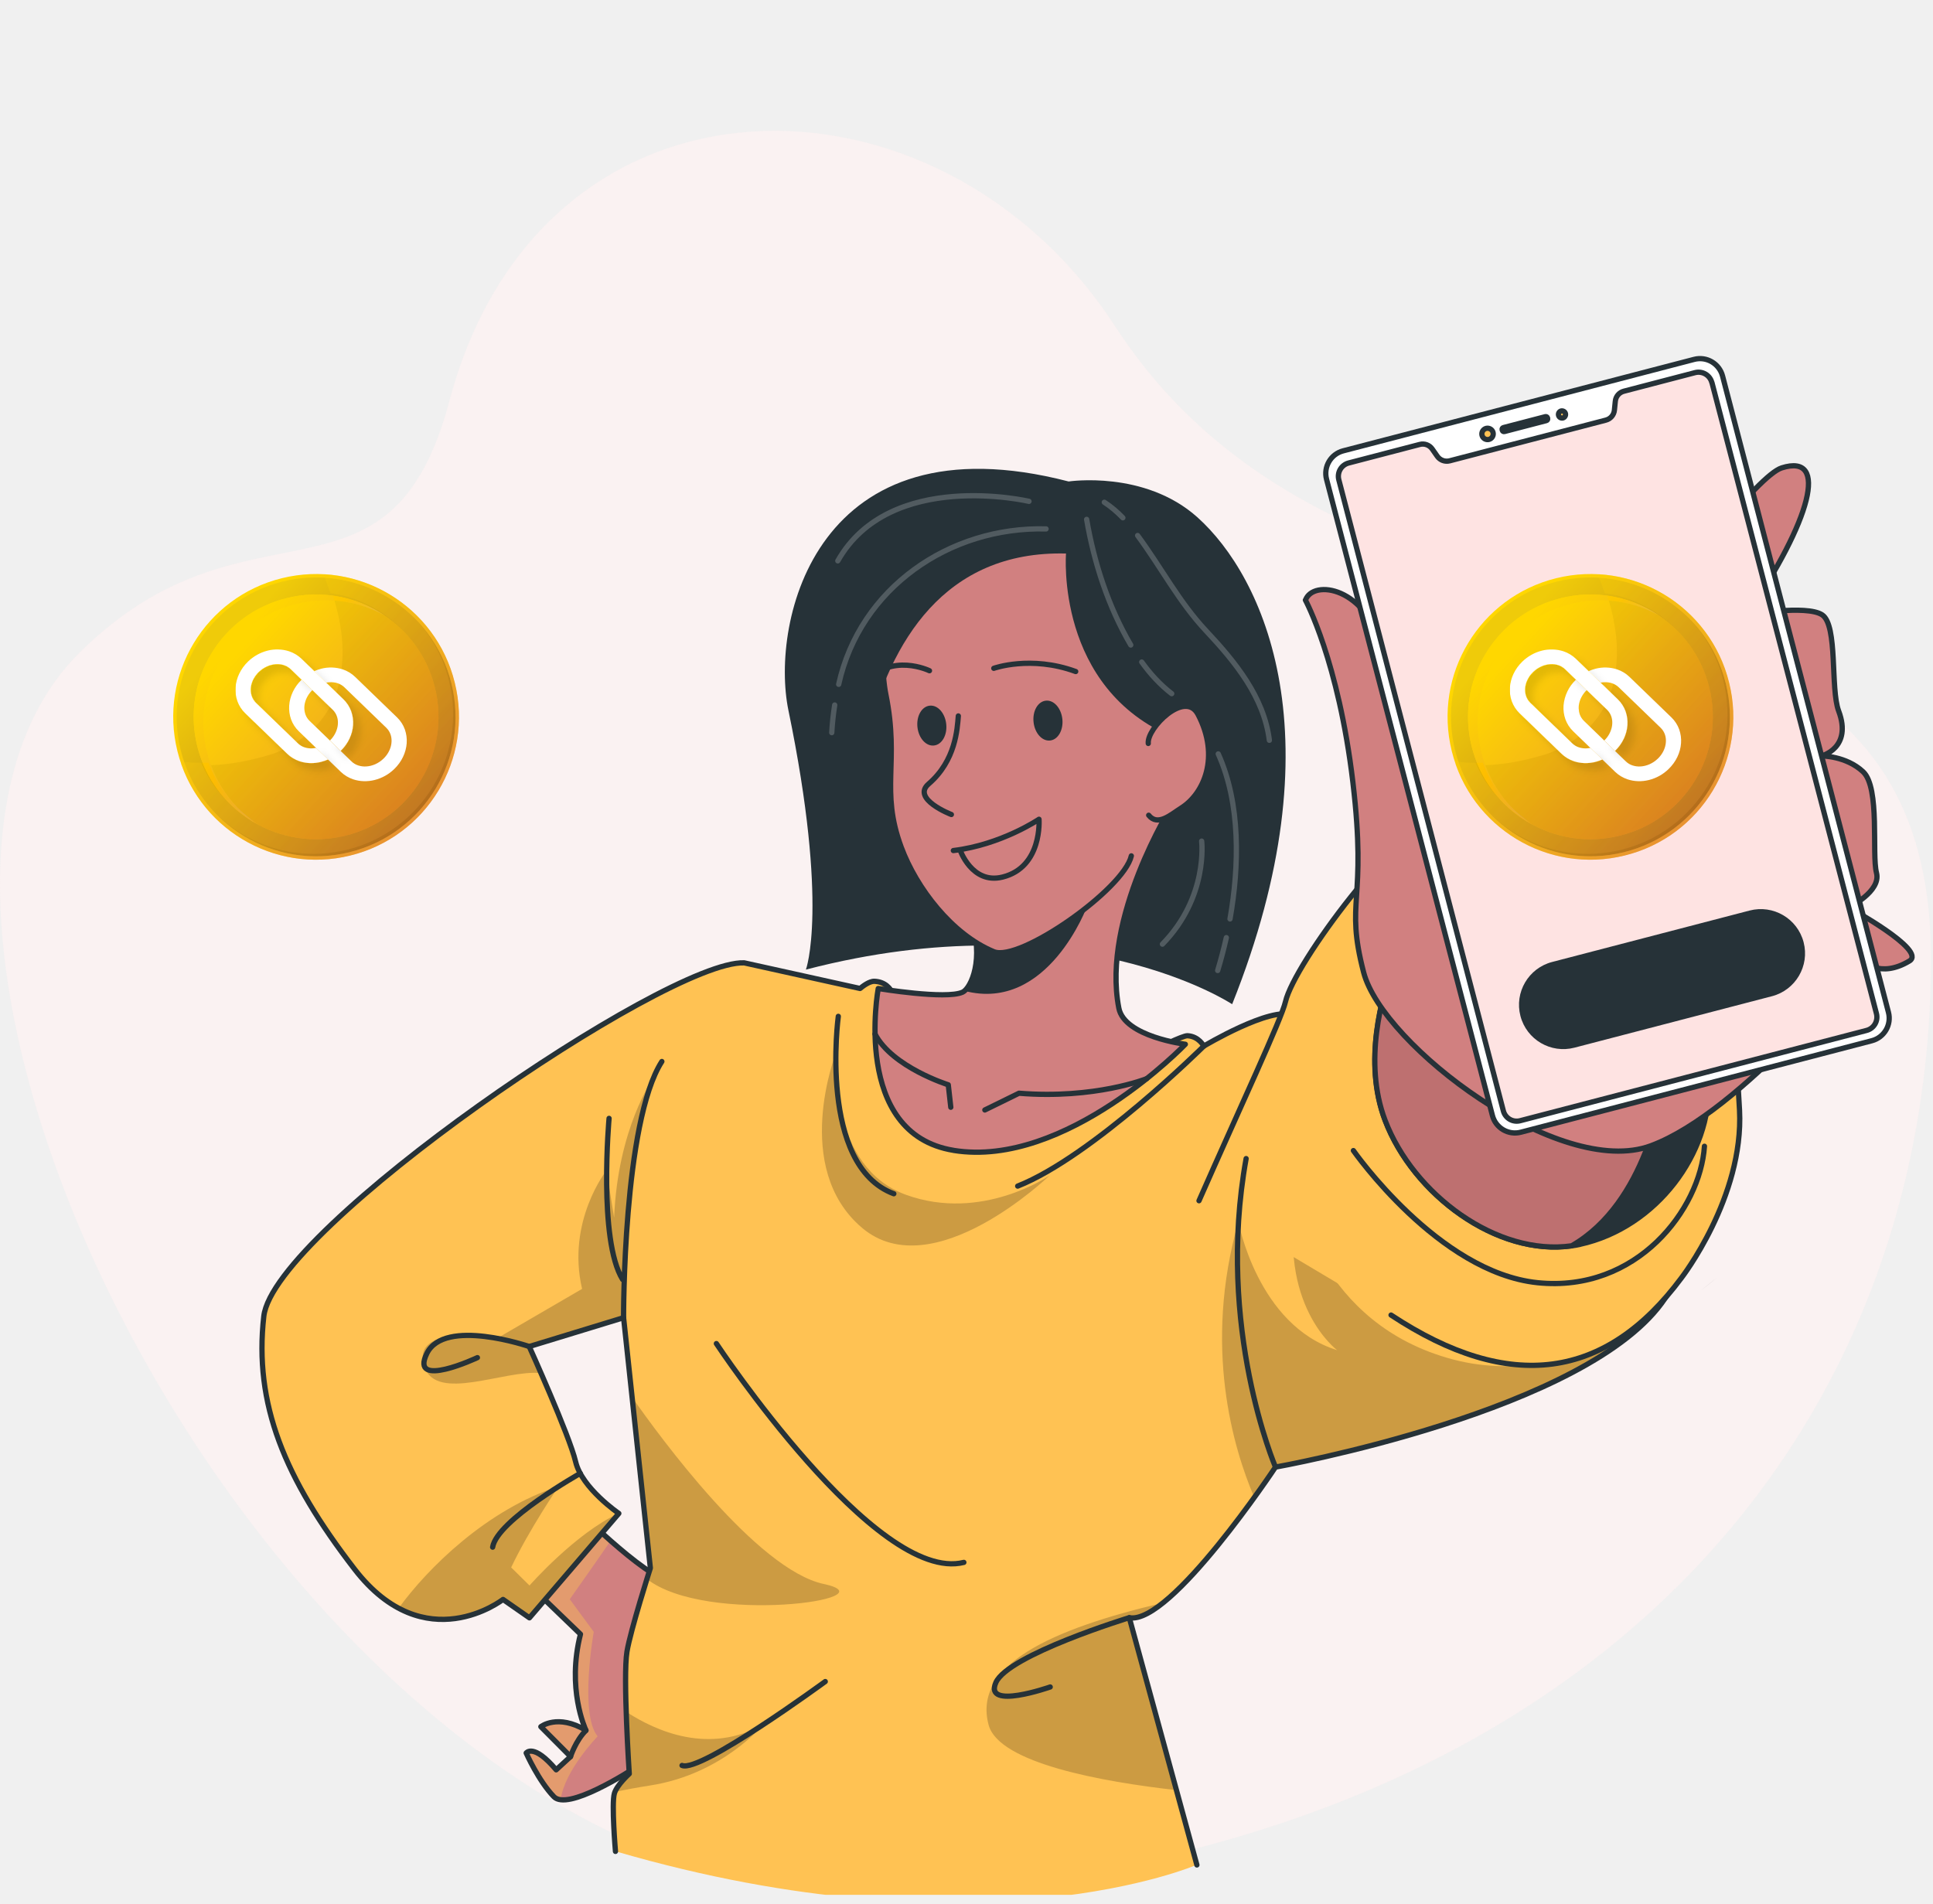
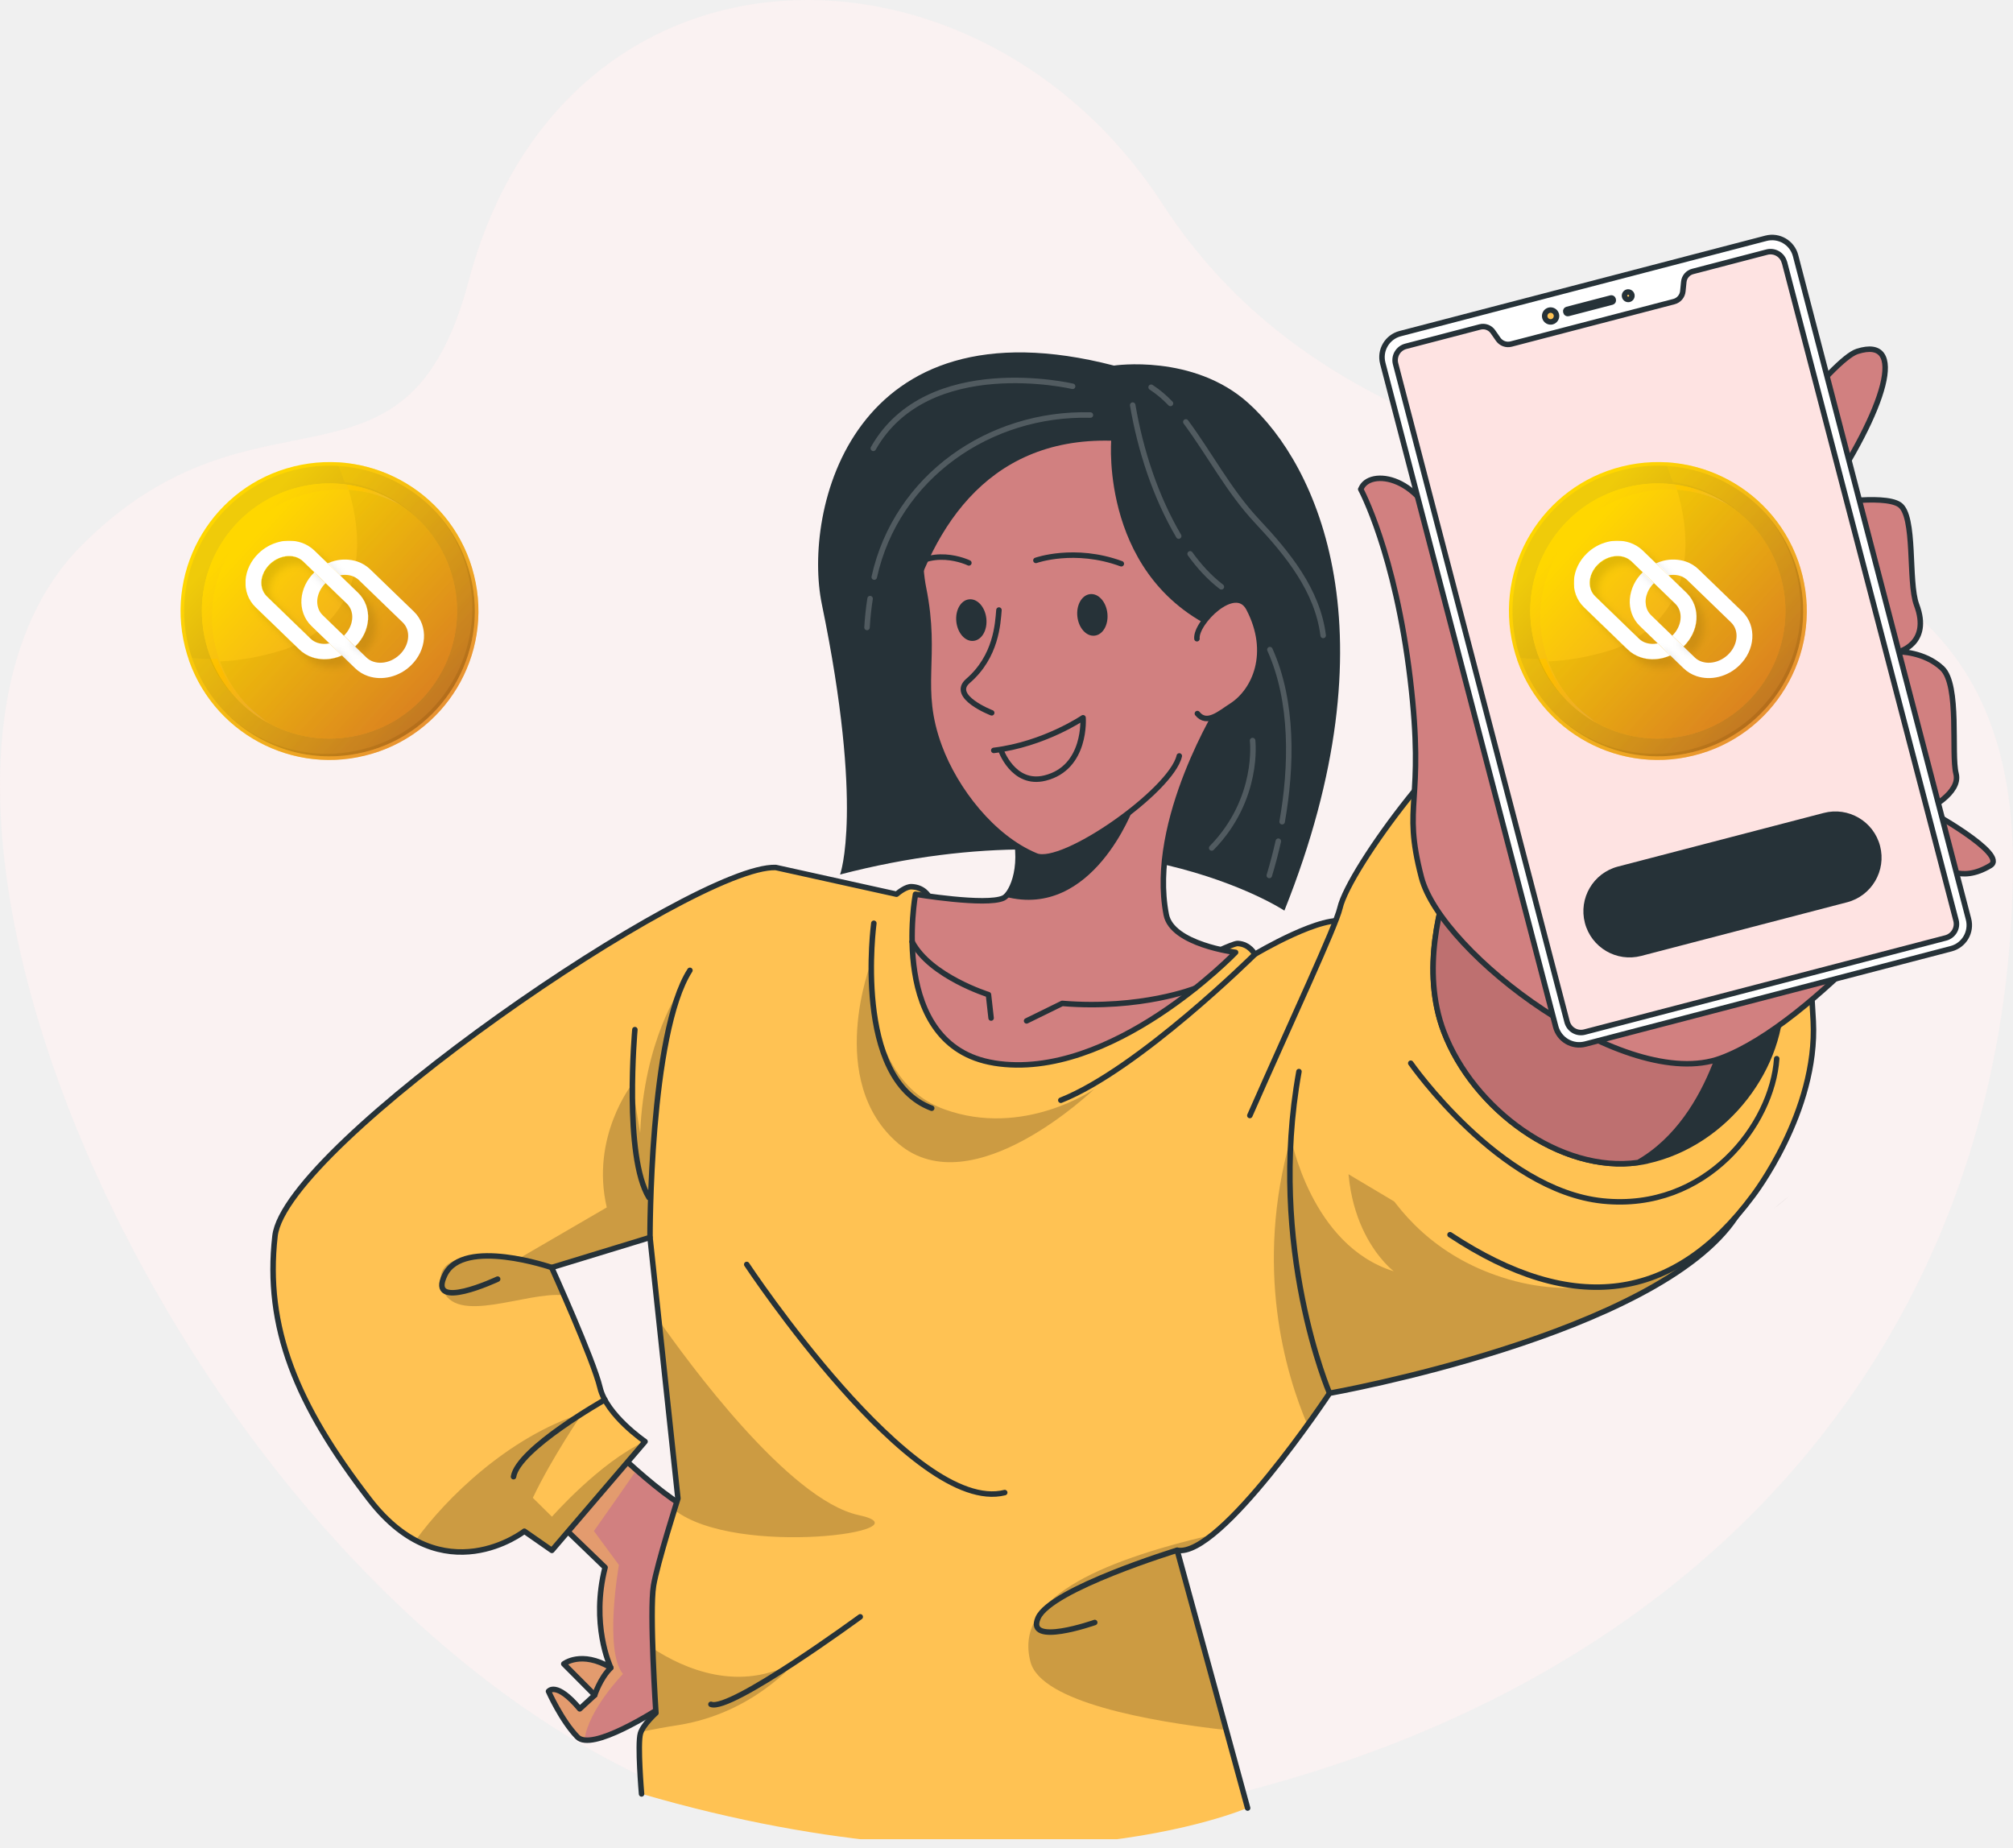
- <svg xmlns="http://www.w3.org/2000/svg" width="135" height="133" fill="none" viewBox="0 0 135 133">
+ <svg xmlns="http://www.w3.org/2000/svg" fill="none" viewBox="0 9.14 134.87 123.77">
  <g clip-path="url(#a)">
    <path fill="#fef2f2" d="M5.49 45.656c11.757-11.749 21.71-1.892 25.902-17.67 6.426-24.187 34.159-24.187 46.49-5.191 17.57 27.068 57.285 11.922 56.983 44.644-.322 34.932-26.011 62.141-72.085 64.86-41.305 2.436-76.765-67.173-57.29-86.643" opacity=".7" />
    <path fill="#d18080" d="M44.921 123.117s-4.097 2.787-5.746 2.603c-.206-.022-.365-.085-.486-.206-1.079-1.112-1.94-3.06-1.94-3.06s.511-.71 2.094 1.175l1.005-.924-2.076-2.088s1.167-.927 3.151.254c-.066-.143-1.347-2.926-.383-6.718l-4.837-4.661 4.282-3.729.331-.287s.269.265.707.677c.423.401 1.001.935 1.634 1.487 1.51 1.326 3.336 2.765 4.127 2.75 1.465-.029-1.863 12.723-1.863 12.723z" />
    <mask id="b" width="13" height="21" x="35" y="105" maskUnits="userSpaceOnUse" style="mask-type:luminance">
      <path fill="#fff" d="M44.906 123.115s-4.098 2.787-5.747 2.603c-.206-.022-.364-.085-.486-.206-1.079-1.112-1.94-3.06-1.94-3.06s.512-.71 2.095 1.175l1.005-.924-2.076-2.088s1.166-.927 3.15.254c-.065-.143-1.347-2.926-.382-6.718l-4.837-4.661 4.281-3.729.331-.287s.27.265.707.677c.424.401 1.002.935 1.635 1.487 1.51 1.326 3.335 2.765 4.127 2.75 1.465-.029-1.863 12.723-1.863 12.723z" />
    </mask>
    <g mask="url(#b)">
      <path fill="#ffc253" d="M41.74 121.289s-2.334 2.408-2.58 4.429c-.207-.022-.365-.085-.487-.206-1.079-1.112-1.94-3.059-1.94-3.059s.512-.711 2.095 1.174l1.005-.924-2.076-2.087s1.166-.928 3.15.254c-.065-.144-1.347-2.927-.382-6.719l-4.837-4.661 4.281-3.729 1.035.39c.423.401 1 .935 1.634 1.488-.906 1.329-2.846 4.075-2.846 4.075l1.675 2.275s-1.016 5.736.27 7.297z" opacity=".4" />
    </g>
    <path stroke="#263238" stroke-linecap="round" stroke-linejoin="round" stroke-width=".368" d="M44.921 123.117s-4.097 2.787-5.746 2.603c-.206-.022-.365-.085-.486-.206-1.079-1.112-1.94-3.06-1.94-3.06s.511-.71 2.094 1.175l1.005-.924-2.076-2.088s1.167-.927 3.151.254c-.066-.143-1.347-2.926-.383-6.718l-4.837-4.661 4.282-3.729.331-.287s.269.265.707.677c.423.401 1.001.935 1.634 1.487 1.51 1.326 3.336 2.765 4.127 2.75 1.465-.029-1.863 12.723-1.863 12.723z" />
    <path stroke="#263238" stroke-linecap="round" stroke-linejoin="round" stroke-width=".368" d="M39.844 122.709s.357-1.12 1.078-1.83" />
    <path fill="#ffc253" d="M116.311 90.655c-.582.883-1.373 1.716-2.319 2.5h-.004c-7.536 6.24-24.909 9.321-24.909 9.321s-.581.873-1.476 2.113c-1.605 2.231-4.237 5.655-6.384 7.37-.905.729-1.726 1.149-2.345 1.035l3.258 12.038 1.458 5.228s-14.98 6.534-40.606-.939c0 0-.29-3.343-.074-4.057l.034-.103c.239-.574 1.005-1.263 1.005-1.263s-.144-2.15-.218-4.34c-.059-1.701-.073-3.424.052-4.19.18-1.104.99-3.773 1.395-5.084.144-.464.24-.758.24-.758l-1.274-11.943-.368-3.438s-.008-.063-.019-.18q.002-.037-.007-.085l-.203-1.844-6.59 2.013s.35.77.822 1.856c.865 1.98 2.138 4.999 2.422 6.192.022.099.051.191.084.287.612 1.741 2.935 3.321 2.935 3.321l-6.24 7.293-1.845-1.289s-.268.21-.743.468c-1.215.659-3.76 1.627-6.539.147-1.016-.541-2.061-1.406-3.085-2.728-4.918-6.369-7.031-11.556-6.34-17.66.693-6.107 28.109-24.886 33.546-24.691l8.092 1.789c.173-.144.648-.52 1.012-.5 1.473.073 1.51 1.785 1.51 1.785l18.13 2.945s1.878-.943 2.206-.924c.802.04 1.145.729 1.145.729s4.697-2.813 6.21-2.158c4.967 2.143 29.702 14.163 26.032 19.74z" />
    <path fill="#000" d="M53.308 120.458s-2.816 3.457-7.849 4.256c-.953.15-1.793.305-2.525.456.239-.574 1.005-1.263 1.005-1.263s-.144-2.15-.218-4.34c2.128 1.391 5.836 3.011 9.587.891M45.175 110.297c.143-.464.24-.758.24-.758L44.14 97.596c1.907 2.732 8.703 12.046 13.39 13.051 4.896 1.049-8.199 2.901-12.352-.35zM82.125 125.045c-5.117-.581-12.355-1.87-13.08-4.55-1.126-4.182 4.359-6.693 12.164-8.526-.906.729-1.727 1.148-2.346 1.034l3.259 12.039zM113.981 93.16c-7.536 6.24-24.909 9.321-24.909 9.321s-.581.873-1.476 2.113c-1.469-3.431-3.586-10.529-1.108-19.254 0 0 1.34 7.25 6.895 8.972 0 0-4.252-3.166-2.768-10.794 0 0 1.45 8.975 10.893 11.453 4.595 1.204 9.079-.129 12.477-1.815zM43.745 93.977l-.21-1.93-6.59 2.014s.35.77.82 1.856c-2.52-.261-7.3 2.08-8.135-.468-1.005-3.077 5.183-2.017 5.183-2.017l5.84-3.398c-1.105-4.723 1.704-8.272 1.704-8.272l.533 3.295c.258-6.262 2.706-9.69 2.706-9.69-2.035 4.952-1.98 17.14-1.851 18.61M43.214 105.714l-6.24 7.293-1.844-1.289s-.27.21-.744.468c-1.215.659-3.759 1.627-6.538.147 2.02-2.798 6.2-6.918 11.17-8.508 0 0-2.048 2.993-3.318 5.666l1.281 1.263s3.2-3.649 6.233-5.044zM58.37 73.59c0 .64-.406 7.94 4.903 9.87C68.58 85.387 73.3 82.115 73.3 82.115s-8.143 7.852-13.095 3.655C55.255 81.574 58.37 73.59 58.37 73.59" opacity=".2" />
    <path stroke="#263238" stroke-linecap="round" stroke-linejoin="round" stroke-width=".368" d="M42.984 129.328s-.287-3.343-.074-4.057c.18-.596 1.038-1.366 1.038-1.366s-.449-6.777-.162-8.526c.247-1.498 1.635-5.846 1.635-5.846l-1.87-17.487-6.59 2.014s2.805 6.199 3.24 8.047c.434 1.849 3.018 3.612 3.018 3.612l-6.243 7.293-1.845-1.285s-5.445 4.259-10.367-2.113c-4.918-6.373-7.031-11.556-6.34-17.664.693-6.107 28.109-24.886 33.55-24.691l8.092 1.79c.176-.144.648-.52 1.012-.502 1.473.074 1.51 1.786 1.51 1.786l18.13 2.941s1.882-.938 2.21-.924c.802.04 1.144.726 1.144.726s4.698-2.813 6.21-2.158c4.967 2.143 29.699 14.163 26.029 19.74-5.21 7.919-27.232 11.825-27.232 11.825s-7.326 11.048-10.209 10.521l4.72 17.27" />
    <path fill="#ffc253" d="M97.15 91.862c8.32 5.496 15.027 4.48 20.277-2.592 0 0 4.37-5.633 4.061-11.714s-1.76-25.907-20.705-20.837c-3.118.835-10.392 10.58-11.007 13.257-.28 1.222-3.203 7.454-6.038 13.9" />
    <path stroke="#263238" stroke-linecap="round" stroke-linejoin="round" stroke-width=".368" d="M97.15 91.862c8.32 5.496 15.027 4.48 20.277-2.592 0 0 4.37-5.633 4.061-11.714s-1.76-25.907-20.705-20.837c-3.118.835-10.392 10.58-11.007 13.257-.28 1.222-3.203 7.454-6.038 13.9" />
    <path fill="#263238" d="M74.633 33.633s5.297-.803 8.983 2.492c4.657 4.168 9.884 15.403 2.437 34.024 0 0-10.997-7.304-29.768-2.419 0 0 1.616-4.37-1.223-18.116-1.28-6.218 1.944-20.55 19.57-15.981" />
    <path fill="#d18080" stroke="#263238" stroke-linecap="round" stroke-linejoin="round" stroke-width=".368" d="M66.6 80.36c7.845 1.27 16.184-7.414 16.184-7.414s-4.267-.526-4.646-2.53c-1.222-6.316 3.7-14.121 3.7-14.121s-19.048.526-15.72 4.837c.7.906 1.178 1.771 1.506 2.585 1.156 2.838.353 4.977-.262 5.5a.8.8 0 0 1-.14.092c-1.152.526-5.886-.258-5.886-.258S59.444 79.197 66.6 80.357z" />
    <path stroke="#263238" stroke-linecap="round" stroke-linejoin="round" stroke-width=".368" d="M80.083 75.35s-3.619 1.447-8.916 1.016l-2.386 1.17M66.403 77.346l-.176-1.569s-3.906-1.222-5.118-3.549" />
    <path fill="#263238" d="M67.367 69.22c5.835 1.525 8.574-5.956 8.574-5.956s-4.668-1.392-8.312.456c1.155 2.839.353 4.978-.262 5.5" />
    <path fill="#d18080" d="M82.17 52.36c1.422-7.966-.158-17.526-12.28-16.735-8.663.567-8.593 10.065-8.019 12.9.965 4.767-.416 6.645 1.068 10.65 1.068 2.88 3.549 6.097 6.468 7.304 1.797.744 9.068-4.359 9.605-6.693" />
    <path stroke="#263238" stroke-linecap="round" stroke-linejoin="round" stroke-width=".368" d="M82.17 52.36c1.422-7.966-.158-17.526-12.28-16.735-8.663.567-8.593 10.065-8.019 12.9.965 4.767-.416 6.645 1.068 10.65 1.068 2.88 3.549 6.097 6.468 7.304 1.797.744 9.068-4.359 9.605-6.693" />
    <path stroke="#263238" stroke-linecap="round" stroke-linejoin="round" stroke-width=".368" d="M66.929 50.012c-.074.895-.177 3.111-2.073 4.746-1.226 1.056 1.587 2.139 1.587 2.139M64.914 46.853s-2.677-1.303-4.484.847M69.406 46.684s2.585-.927 5.721.225" />
    <path fill="#263238" d="M72.184 50.447c.084.77.6 1.343 1.156 1.28.555-.058.938-.732.854-1.501-.085-.77-.6-1.344-1.156-1.281-.556.059-.94.732-.854 1.502" />
    <path stroke="#263238" stroke-linecap="round" stroke-linejoin="round" stroke-width=".368" d="M66.582 59.415c3.365-.409 5.982-2.187 5.982-2.187s.25 3.343-2.547 4.039c-2.146.533-2.978-1.919-2.978-1.919" />
    <path fill="#263238" d="M74.45 38.662s-.767 9.44 7.564 12.87l3.903-9.074-5.905-6.542-8.898-2.57c-13.294.829-19.019 9.09-11.637 31.101 0 0-2.066-26.212 14.972-25.781z" />
    <path fill="#d18080" d="M80.195 51.933c-.114-1.06 2.57-3.762 3.475-2.028 1.546 2.956.42 5.533-1.181 6.542-.718.453-1.628 1.3-2.265.5" />
    <path stroke="#263238" stroke-linecap="round" stroke-linejoin="round" stroke-width=".368" d="M80.195 51.933c-.114-1.06 2.57-3.762 3.475-2.028 1.546 2.956.42 5.533-1.181 6.542-.718.453-1.628 1.3-2.265.5" />
    <path fill="#263238" d="M64.074 50.796c.085.77.6 1.343 1.156 1.28.556-.058.939-.732.854-1.501-.084-.77-.6-1.344-1.156-1.281-.556.059-.938.732-.854 1.502" />
    <g stroke="#fff" stroke-linecap="round" stroke-linejoin="round" stroke-width=".368" opacity=".2">
      <path d="M58.296 49.246q-.151.96-.206 1.933M73.057 36.947c-6.733-.177-12.992 4.115-14.483 10.856M71.864 35.021s-9.711-2.282-13.352 4.157M79.738 46.246c.593.825 1.285 1.587 2.095 2.209M75.89 36.28c.52 3.038 1.521 6.119 3.082 8.777M85.647 65.497a33 33 0 0 1-.604 2.297M85.082 52.663c1.576 3.497 1.469 7.849.821 11.53M83.923 58.755s.482 3.903-2.74 7.198M79.45 37.407c1.652 2.234 2.878 4.631 4.792 6.67 2.018 2.15 4.032 4.61 4.41 7.636M77.125 35.085c.475.309.906.677 1.296 1.085" />
    </g>
    <path fill="#263238" stroke="#263238" stroke-linecap="round" stroke-linejoin="round" stroke-width=".368" d="M110.356 86.922a6 6 0 0 1-.585.103c-5.213.744-11.06-3.575-13.032-8.77-1.558-4.097-.196-8.746.548-10.738.236-.622.405-.987.405-.987 3.144-4.491 21.422 4.293 21.632 9.134.214 4.837-3.615 10.08-8.971 11.254z" />
    <path fill="#b06666" d="M116.066 76.323s-1.038 7.69-6.303 10.702c-5.213.743-11.059-3.575-13.032-8.77-1.557-4.097-.195-8.747.548-10.738 0-.004.004 0 .004 0 6.159-3.516 18.783 8.806 18.783 8.806" />
    <mask id="c" width="21" height="22" x="96" y="66" maskUnits="userSpaceOnUse" style="mask-type:luminance">
      <path fill="#fff" d="M116.058 76.324s-1.038 7.69-6.303 10.702c-5.213.743-11.059-3.575-13.032-8.77-1.557-4.097-.195-8.747.549-10.738 0-.004.003 0 .003 0 6.159-3.516 18.783 8.806 18.783 8.806" />
    </mask>
    <g mask="url(#c)">
      <path fill="#d18080" d="M116.058 76.324s-1.038 7.69-6.303 10.702c-5.213.743-11.059-3.575-13.032-8.77-1.557-4.097-.195-8.747.549-10.738 0-.004.003 0 .003 0 6.159-3.516 18.783 8.806 18.783 8.806" opacity=".4" />
    </g>
    <path stroke="#263238" stroke-linecap="round" stroke-linejoin="round" stroke-width=".368" d="M116.066 76.323s-1.038 7.69-6.303 10.702c-5.213.743-11.059-3.575-13.032-8.77-1.557-4.097-.195-8.747.548-10.738 0-.004.004 0 .004 0 6.159-3.516 18.783 8.806 18.783 8.806" />
    <path stroke="#263238" stroke-linecap="round" stroke-linejoin="round" stroke-width=".368" d="M94.52 80.372s5.934 8.519 12.866 9.23c6.929.71 11.361-5.129 11.652-9.532" />
    <path fill="#d18080" stroke="#263238" stroke-linecap="round" stroke-linejoin="round" stroke-width=".368" d="M91.175 41.92c.523-1.462 4.267-.973 5.453 3.581s5.871 15.61 5.871 15.61 18.603-27.375 21.938-28.428c3.335-1.057 2.014 3.688-2.441 10.27 0 0 4.175-.736 5.268 0 1.098.737.564 5.158 1.145 6.708.98 2.596-1.196 3.144-1.196 3.144s1.712-.014 2.905 1.105c1.196 1.119.596 5.75.935 7.06.342 1.311-1.94 2.416-1.94 2.416s5.485 2.993 4.244 3.74c-2.087 1.263-3.28-.03-3.28-.03s-8.427 10.585-14.781 12.94c-6.354 2.357-18.731-7.008-20.06-12.111-1.329-5.102.258-4.786-.751-13.279-1.009-8.49-3.317-12.73-3.317-12.73z" />
    <path fill="#fff" stroke="#263238" stroke-linecap="round" stroke-linejoin="round" stroke-width=".368" d="m118.318 25.104-24.51 6.389a1.627 1.627 0 0 0-1.163 1.985l11.586 44.448a1.627 1.627 0 0 0 1.985 1.164l24.509-6.39a1.627 1.627 0 0 0 1.164-1.984l-11.586-44.448a1.627 1.627 0 0 0-1.985-1.164" />
    <path fill="#ffc253" stroke="#263238" stroke-linecap="round" stroke-linejoin="round" stroke-width=".368" d="M104.274 30.21a.4.4 0 0 1-.283.485.4.4 0 0 1-.486-.283.4.4 0 0 1 .283-.486.4.4 0 0 1 .486.283M109.33 28.89a.253.253 0 0 1-.181.306.251.251 0 0 1-.125-.486.253.253 0 0 1 .306.18M107.932 29.105l-2.939.766a.117.117 0 0 0-.084.144l.012.046c.016.063.08.1.143.084l2.939-.766a.12.12 0 0 0 .085-.143l-.012-.047a.12.12 0 0 0-.144-.084" />
    <path fill="#fee3e2" stroke="#263238" stroke-linecap="round" stroke-linejoin="round" stroke-width=".368" d="m119.561 26.724 11.49 44.081a.963.963 0 0 1-.689 1.174l-24.194 6.307a.96.96 0 0 1-1.175-.689l-11.49-44.081a.96.96 0 0 1 .689-1.175l4.966-1.296a.805.805 0 0 1 .865.317l.357.512a.81.81 0 0 0 .866.316l10.904-2.842a.8.8 0 0 0 .6-.7l.063-.621a.8.8 0 0 1 .6-.7l4.966-1.296a.96.96 0 0 1 1.174.689z" />
    <path fill="#263238" d="m123.751 69.59-13.791 3.594a3.092 3.092 0 1 1-1.561-5.986l13.791-3.593a3.092 3.092 0 1 1 1.561 5.986" />
    <path stroke="#263238" stroke-linecap="round" stroke-linejoin="round" stroke-width=".368" d="M89.079 102.479s-4.186-9.737-2.05-21.547M78.869 113.001s-8.46 2.588-9.318 4.532c-.858 1.947 3.795.309 3.795.309M84.077 73.072s-7.79 7.72-13.003 9.782M58.547 70.996s-1.417 10.422 3.877 12.392M43.55 92.042s-.043-13.665 2.674-17.892M42.537 78.123s-.762 8.486.946 11.254M36.961 94.06s-5.923-2.04-7.153.489 3.534.287 3.534.287M40.525 102.921s-5.817 3.277-6.119 5.154M50.031 93.854s11.137 16.831 17.285 15.285M57.636 117.463s-8.733 6.402-10.003 5.861" />
    <path fill="#000" d="M118.801 90.147c.589-.482.979-.803 1.104-.906-.132.114-.512.446-1.104.906" opacity=".2" />
  </g>
  <g clip-path="url(#d)">
    <path fill="url(#e)" d="M24.466 59.762c5.35-1.32 8.616-6.726 7.296-12.076s-6.726-8.616-12.076-7.296-8.616 6.727-7.296 12.076 6.727 8.616 12.076 7.296" />
    <path fill="url(#f)" d="M24.41 59.531c5.221-1.288 8.41-6.566 7.121-11.788-1.288-5.221-6.566-8.41-11.787-7.121s-8.41 6.566-7.122 11.787 6.566 8.41 11.788 7.122" />
    <path fill="url(#g)" d="M24.122 58.373a8.5 8.5 0 0 1-6.466-.982 8.5 8.5 0 0 1-3.878-5.267 8.5 8.5 0 0 1 .982-6.467 8.5 8.5 0 0 1 5.267-3.877 8.5 8.5 0 0 1 6.467.982 8.5 8.5 0 0 1 3.878 5.267 8.5 8.5 0 0 1-.983 6.467 8.5 8.5 0 0 1-5.267 3.877" />
    <path fill="url(#h)" d="M26.826 42.973a8.48 8.48 0 0 0-6.125-.786 8.5 8.5 0 0 0-5.267 3.877 8.5 8.5 0 0 0-.983 6.467 8.49 8.49 0 0 0 3.546 5.056 8.49 8.49 0 0 1-4.22-5.463 8.5 8.5 0 0 1 .983-6.467 8.5 8.5 0 0 1 5.267-3.877 8.5 8.5 0 0 1 6.799 1.193" />
    <path fill="url(#i)" d="M31.76 47.686c1.32 5.35-1.947 10.757-7.296 12.077-5.052 1.246-10.154-1.597-11.819-6.422q.13.02.266.037c1.666 4.64 6.605 7.36 11.496 6.153 5.221-1.288 8.41-6.566 7.121-11.788-1.036-4.2-4.655-7.086-8.75-7.382l-.107-.246c4.246.253 8.016 3.225 9.089 7.571" opacity=".4" />
    <path fill="url(#j)" d="M26.828 42.971a8.5 8.5 0 0 0-3.47-1.016q-.053-.18-.108-.349a8.5 8.5 0 0 1 3.498 1.313z" style="mix-blend-mode:saturation" />
    <path fill="url(#k)" d="M31.36 47.57c1.288 5.221-1.9 10.499-7.122 11.787-4.89 1.207-9.83-1.513-11.495-6.153q.576.077 1.313.082a8.48 8.48 0 0 0 3.769 4.125l.002.002a8.48 8.48 0 0 0 6.125.786 8.5 8.5 0 0 0 5.267-3.877 8.5 8.5 0 0 0 .983-6.467 8.49 8.49 0 0 0-3.878-5.267 8.5 8.5 0 0 0-3.248-1.156 16 16 0 0 0-.466-1.245c4.094.297 7.713 3.182 8.75 7.383" opacity=".3" />
    <path fill="url(#l)" d="M30.376 48.03a8.5 8.5 0 0 1-.982 6.466 8.5 8.5 0 0 1-5.268 3.877 8.48 8.48 0 0 1-6.125-.786L18 57.585a8.47 8.47 0 0 1-3.261-4.133c1.194-.045 2.66-.267 4.398-.82 1.405-.535 4.24-2.057 4.69-5.736.268-1.794-.057-3.575-.467-4.941a8.5 8.5 0 0 1 3.47 1.017l.002.001a8.49 8.49 0 0 1 3.545 5.056" opacity=".6" />
    <g clip-path="url(#m)">
      <path fill="#fff" d="m21.815 48.207-.752-.726c-.524.51-.82 1.156-.866 1.804-.022.325.02.652.13.96s.292.597.543.838l1.203 1.163.834.806.892.862c.25.242.55.418.868.525.478.16.998.17 1.495.047a3.03 3.03 0 0 0 1.37-.764c.529-.511.826-1.16.872-1.81a2.4 2.4 0 0 0-.13-.96 2.2 2.2 0 0 0-.543-.838l-2.929-2.831a2.3 2.3 0 0 0-.867-.525 2.7 2.7 0 0 0-1.496-.047q-.251.064-.492.171l.834.806q.116-.024.231-.03a1.5 1.5 0 0 1 .574.07q.262.088.465.28l2.93 2.832q.199.195.29.45c.092.253.103.551.023.852s-.25.6-.513.854c-.35.338-.785.517-1.192.543a1.5 1.5 0 0 1-.573-.07 1.2 1.2 0 0 1-.466-.28l-.76-.736-.752-.726-1.417-1.37q-.2-.195-.29-.45a1.43 1.43 0 0 1-.023-.852c.079-.298.247-.596.507-.848" />
      <g filter="url(#n)">
        <path fill="#fff" d="m23.04 51.727.752.726c.525-.51.82-1.156.866-1.804a2.4 2.4 0 0 0-.13-.96 2.2 2.2 0 0 0-.542-.839l-1.203-1.163-.834-.805-.892-.863a2.3 2.3 0 0 0-.868-.524 2.68 2.68 0 0 0-1.496-.047 3.03 3.03 0 0 0-1.37.764c-.528.51-.826 1.159-.872 1.81-.023.325.02.651.13.96.11.307.292.596.543.838l2.93 2.83c.25.242.548.418.867.525.479.16.998.17 1.495.047q.252-.063.493-.17l-.834-.806a2 2 0 0 1-.232.03 1.5 1.5 0 0 1-.573-.07 1.2 1.2 0 0 1-.465-.28l-2.93-2.832a1.2 1.2 0 0 1-.29-.45 1.43 1.43 0 0 1-.024-.852c.08-.3.25-.6.513-.854.35-.339.786-.518 1.192-.544q.308-.019.574.07.263.089.466.281l.76.735.751.726 1.418 1.37q.2.195.29.45c.092.254.103.551.023.852a1.86 1.86 0 0 1-.507.849" />
      </g>
    </g>
    <path fill="url(#o)" d="m17.824 57.412-.084-.046a8.481 8.481 0 0 1-3.686-4.079q.246 0 .509-.009a8.47 8.47 0 0 0 3.26 4.134" style="mix-blend-mode:saturation" />
  </g>
  <g clip-path="url(#p)">
    <path fill="url(#q)" d="M113.466 59.762c5.35-1.32 8.616-6.726 7.296-12.076s-6.726-8.616-12.076-7.296c-5.349 1.32-8.616 6.727-7.296 12.076s6.727 8.616 12.076 7.296" />
    <path fill="url(#r)" d="M113.41 59.531c5.221-1.288 8.41-6.566 7.121-11.788-1.288-5.221-6.566-8.41-11.787-7.121s-8.41 6.566-7.122 11.787 6.566 8.41 11.788 7.122" />
    <path fill="url(#s)" d="M113.122 58.373a8.5 8.5 0 0 1-6.467-.982 8.5 8.5 0 0 1-3.877-5.267 8.5 8.5 0 0 1 .982-6.467 8.5 8.5 0 0 1 5.267-3.877 8.5 8.5 0 0 1 6.467.982 8.5 8.5 0 0 1 3.878 5.267 8.5 8.5 0 0 1-.983 6.467 8.49 8.49 0 0 1-5.267 3.877" />
    <path fill="url(#t)" d="M115.826 42.973a8.48 8.48 0 0 0-6.125-.786 8.49 8.49 0 0 0-5.267 3.877 8.49 8.49 0 0 0-.983 6.467 8.49 8.49 0 0 0 3.546 5.056 8.492 8.492 0 0 1-4.219-5.463 8.5 8.5 0 0 1 .982-6.467 8.5 8.5 0 0 1 5.267-3.877 8.5 8.5 0 0 1 6.799 1.193" />
    <path fill="url(#u)" d="M120.76 47.686c1.32 5.35-1.947 10.757-7.296 12.077-5.052 1.246-10.154-1.597-11.819-6.422q.129.02.266.037c1.666 4.64 6.605 7.36 11.496 6.153 5.221-1.288 8.41-6.566 7.121-11.788-1.036-4.2-4.655-7.086-8.749-7.382a8 8 0 0 0-.108-.246c4.246.253 8.016 3.225 9.089 7.571" opacity=".4" />
    <path fill="url(#v)" d="M115.828 42.971a8.5 8.5 0 0 0-3.469-1.016q-.054-.18-.109-.349a8.5 8.5 0 0 1 3.578 1.365" style="mix-blend-mode:saturation" />
    <path fill="url(#w)" d="M120.359 47.57c1.289 5.221-1.9 10.499-7.121 11.787-4.89 1.207-9.829-1.513-11.495-6.153q.576.077 1.313.082a8.48 8.48 0 0 0 3.769 4.125l.002.002a8.48 8.48 0 0 0 6.125.786 8.5 8.5 0 0 0 5.267-3.877 8.49 8.49 0 0 0 .983-6.467 8.49 8.49 0 0 0-3.546-5.056l-.002-.001-.08-.053a8.528 8.528 0 0 0-3.498-1.313 16 16 0 0 0-.466-1.245c4.094.297 7.713 3.182 8.749 7.383" opacity=".3" />
    <path fill="url(#x)" d="M119.376 48.03a8.5 8.5 0 0 1-.982 6.466 8.5 8.5 0 0 1-5.268 3.877 8.48 8.48 0 0 1-6.125-.786l-.002-.002a8.47 8.47 0 0 1-3.261-4.133c1.193-.045 2.66-.267 4.398-.82 1.405-.535 4.24-2.057 4.69-5.736.268-1.794-.057-3.575-.467-4.941a8.5 8.5 0 0 1 3.469 1.017l.002.001a8.48 8.48 0 0 1 3.546 5.056" opacity=".6" />
    <g clip-path="url(#y)">
      <path fill="#fff" d="m110.815 48.207-.752-.726a2.8 2.8 0 0 0-.866 1.804 2.4 2.4 0 0 0 .13.96c.111.308.292.597.543.838l1.203 1.163.834.806.892.862c.25.242.549.418.868.525.478.16.998.17 1.495.047a3 3 0 0 0 1.37-.764c.529-.511.827-1.16.872-1.81a2.4 2.4 0 0 0-.13-.96 2.2 2.2 0 0 0-.543-.838l-2.929-2.831a2.3 2.3 0 0 0-.867-.525 2.7 2.7 0 0 0-1.496-.047q-.251.064-.492.171l.834.806q.116-.024.231-.03c.203-.014.398.011.574.07q.263.088.465.28l2.929 2.832q.2.195.291.45c.092.253.103.551.023.852s-.25.6-.513.854c-.35.338-.785.517-1.192.543a1.5 1.5 0 0 1-.573-.07 1.2 1.2 0 0 1-.466-.28l-.761-.736-.751-.726-1.417-1.37a1.2 1.2 0 0 1-.29-.45 1.44 1.44 0 0 1-.024-.852c.08-.298.248-.596.508-.848" />
      <g filter="url(#z)">
        <path fill="#fff" d="m112.041 51.727.751.726c.525-.51.821-1.156.866-1.804a2.4 2.4 0 0 0-.129-.96 2.2 2.2 0 0 0-.543-.839l-1.203-1.163-.834-.805-.892-.863a2.3 2.3 0 0 0-.868-.524 2.7 2.7 0 0 0-1.496-.047 3.03 3.03 0 0 0-1.37.764c-.528.51-.826 1.159-.872 1.81-.022.325.019.651.13.96.111.307.292.596.543.838l2.929 2.83c.25.242.549.418.868.525.479.16.998.17 1.495.047q.252-.063.493-.17l-.834-.806a2 2 0 0 1-.232.03 1.5 1.5 0 0 1-.573-.07 1.2 1.2 0 0 1-.466-.28l-2.929-2.832q-.2-.195-.291-.45a1.44 1.44 0 0 1-.023-.852c.08-.3.25-.6.513-.854.35-.339.786-.518 1.192-.544.204-.014.398.012.573.07q.264.089.467.281l.76.735.751.726 1.418 1.37q.2.195.29.45c.092.254.103.551.023.852a1.85 1.85 0 0 1-.507.849" />
      </g>
    </g>
    <path fill="url(#A)" d="m106.824 57.412-.084-.046a8.481 8.481 0 0 1-3.685-4.079q.244 0 .508-.009a8.47 8.47 0 0 0 3.261 4.134" style="mix-blend-mode:saturation" />
  </g>
  <defs>
    <linearGradient id="e" x1="19.686" x2="34.216" y1="40.39" y2="53.666" gradientUnits="userSpaceOnUse">
      <stop stop-color="gold" />
      <stop offset="1" stop-color="#e68d35" />
    </linearGradient>
    <linearGradient id="f" x1="19.744" x2="33.926" y1="40.622" y2="53.58" gradientUnits="userSpaceOnUse">
      <stop stop-color="#efcb0a" />
      <stop offset="1" stop-color="#af661d" />
    </linearGradient>
    <linearGradient id="g" x1="20.027" x2="32.473" y1="41.78" y2="53.151" gradientUnits="userSpaceOnUse">
      <stop stop-color="gold" />
      <stop offset="1" stop-color="#e68d35" />
    </linearGradient>
    <linearGradient id="h" x1="18.944" x2="29.765" y1="42.047" y2="51.934" gradientUnits="userSpaceOnUse">
      <stop stop-color="gold" />
      <stop offset="1" stop-color="#e68d35" />
    </linearGradient>
    <linearGradient id="i" x1="19.811" x2="33.978" y1="40.821" y2="54.016" gradientUnits="userSpaceOnUse">
      <stop stop-color="gold" />
      <stop offset="1" stop-color="#e68d35" />
    </linearGradient>
    <linearGradient id="j" x1="24.778" x2="26.246" y1="41.229" y2="43.062" gradientUnits="userSpaceOnUse">
      <stop stop-color="gold" />
      <stop offset="1" stop-color="#e68d35" />
    </linearGradient>
    <linearGradient id="k" x1="19.711" x2="33.51" y1="40.903" y2="53.771" gradientUnits="userSpaceOnUse">
      <stop stop-color="gold" />
      <stop offset="1" stop-color="#e68d35" />
    </linearGradient>
    <linearGradient id="l" x1="20.559" x2="32.27" y1="42.645" y2="53.564" gradientUnits="userSpaceOnUse">
      <stop stop-color="#ebc704" />
      <stop offset="1" stop-color="#d17315" />
    </linearGradient>
    <linearGradient id="o" x1="15.351" x2="18.676" y1="52.967" y2="54.541" gradientUnits="userSpaceOnUse">
      <stop stop-color="gold" />
      <stop offset="1" stop-color="#e68d35" />
    </linearGradient>
    <linearGradient id="q" x1="108.686" x2="123.216" y1="40.39" y2="53.666" gradientUnits="userSpaceOnUse">
      <stop stop-color="gold" />
      <stop offset="1" stop-color="#e68d35" />
    </linearGradient>
    <linearGradient id="r" x1="108.744" x2="122.926" y1="40.622" y2="53.58" gradientUnits="userSpaceOnUse">
      <stop stop-color="#efcb0a" />
      <stop offset="1" stop-color="#af661d" />
    </linearGradient>
    <linearGradient id="s" x1="109.027" x2="121.473" y1="41.78" y2="53.151" gradientUnits="userSpaceOnUse">
      <stop stop-color="gold" />
      <stop offset="1" stop-color="#e68d35" />
    </linearGradient>
    <linearGradient id="t" x1="107.944" x2="118.765" y1="42.047" y2="51.934" gradientUnits="userSpaceOnUse">
      <stop stop-color="gold" />
      <stop offset="1" stop-color="#e68d35" />
    </linearGradient>
    <linearGradient id="u" x1="108.811" x2="122.978" y1="40.821" y2="54.016" gradientUnits="userSpaceOnUse">
      <stop stop-color="gold" />
      <stop offset="1" stop-color="#e68d35" />
    </linearGradient>
    <linearGradient id="v" x1="113.778" x2="115.246" y1="41.229" y2="43.062" gradientUnits="userSpaceOnUse">
      <stop stop-color="gold" />
      <stop offset="1" stop-color="#e68d35" />
    </linearGradient>
    <linearGradient id="w" x1="108.711" x2="122.51" y1="40.903" y2="53.771" gradientUnits="userSpaceOnUse">
      <stop stop-color="gold" />
      <stop offset="1" stop-color="#e68d35" />
    </linearGradient>
    <linearGradient id="x" x1="109.56" x2="121.27" y1="42.645" y2="53.564" gradientUnits="userSpaceOnUse">
      <stop stop-color="#ebc704" />
      <stop offset="1" stop-color="#d17315" />
    </linearGradient>
    <linearGradient id="A" x1="104.351" x2="107.676" y1="52.967" y2="54.541" gradientUnits="userSpaceOnUse">
      <stop stop-color="gold" />
      <stop offset="1" stop-color="#e68d35" />
    </linearGradient>
    <clipPath id="a">
      <path fill="#fff" d="M0 0h134.867v132.362H0z" />
    </clipPath>
    <clipPath id="d">
      <path fill="#fff" d="M10 42.78 29.372 38l4.78 19.372-19.372 4.78z" />
    </clipPath>
    <clipPath id="m">
      <path fill="#fff" d="M16.445 45.364h11.967v9.205H16.445z" />
    </clipPath>
    <clipPath id="p">
      <path fill="#fff" d="M99 42.78 118.372 38l4.78 19.372-19.372 4.78z" />
    </clipPath>
    <clipPath id="y">
      <path fill="#fff" d="M105.445 45.364h11.967v9.205h-11.967z" />
    </clipPath>
    <filter id="n" width="9.219" height="8.942" x="16.445" y="45.364" color-interpolation-filters="sRGB" filterUnits="userSpaceOnUse">
      <feFlood flood-opacity="0" result="BackgroundImageFix" />
      <feColorMatrix in="SourceAlpha" result="hardAlpha" values="0 0 0 0 0 0 0 0 0 0 0 0 0 0 0 0 0 0 127 0" />
      <feOffset dx=".5" dy=".5" />
      <feGaussianBlur stdDeviation=".25" />
      <feComposite in2="hardAlpha" operator="out" />
      <feColorMatrix values="0 0 0 0 0 0 0 0 0 0 0 0 0 0 0 0 0 0 0.1 0" />
      <feBlend in2="BackgroundImageFix" result="effect1_dropShadow_402_14809" />
      <feBlend in="SourceGraphic" in2="effect1_dropShadow_402_14809" result="shape" />
    </filter>
    <filter id="z" width="9.219" height="8.942" x="105.445" y="45.364" color-interpolation-filters="sRGB" filterUnits="userSpaceOnUse">
      <feFlood flood-opacity="0" result="BackgroundImageFix" />
      <feColorMatrix in="SourceAlpha" result="hardAlpha" values="0 0 0 0 0 0 0 0 0 0 0 0 0 0 0 0 0 0 127 0" />
      <feOffset dx=".5" dy=".5" />
      <feGaussianBlur stdDeviation=".25" />
      <feComposite in2="hardAlpha" operator="out" />
      <feColorMatrix values="0 0 0 0 0 0 0 0 0 0 0 0 0 0 0 0 0 0 0.1 0" />
      <feBlend in2="BackgroundImageFix" result="effect1_dropShadow_402_14809" />
      <feBlend in="SourceGraphic" in2="effect1_dropShadow_402_14809" result="shape" />
    </filter>
  </defs>
</svg>
